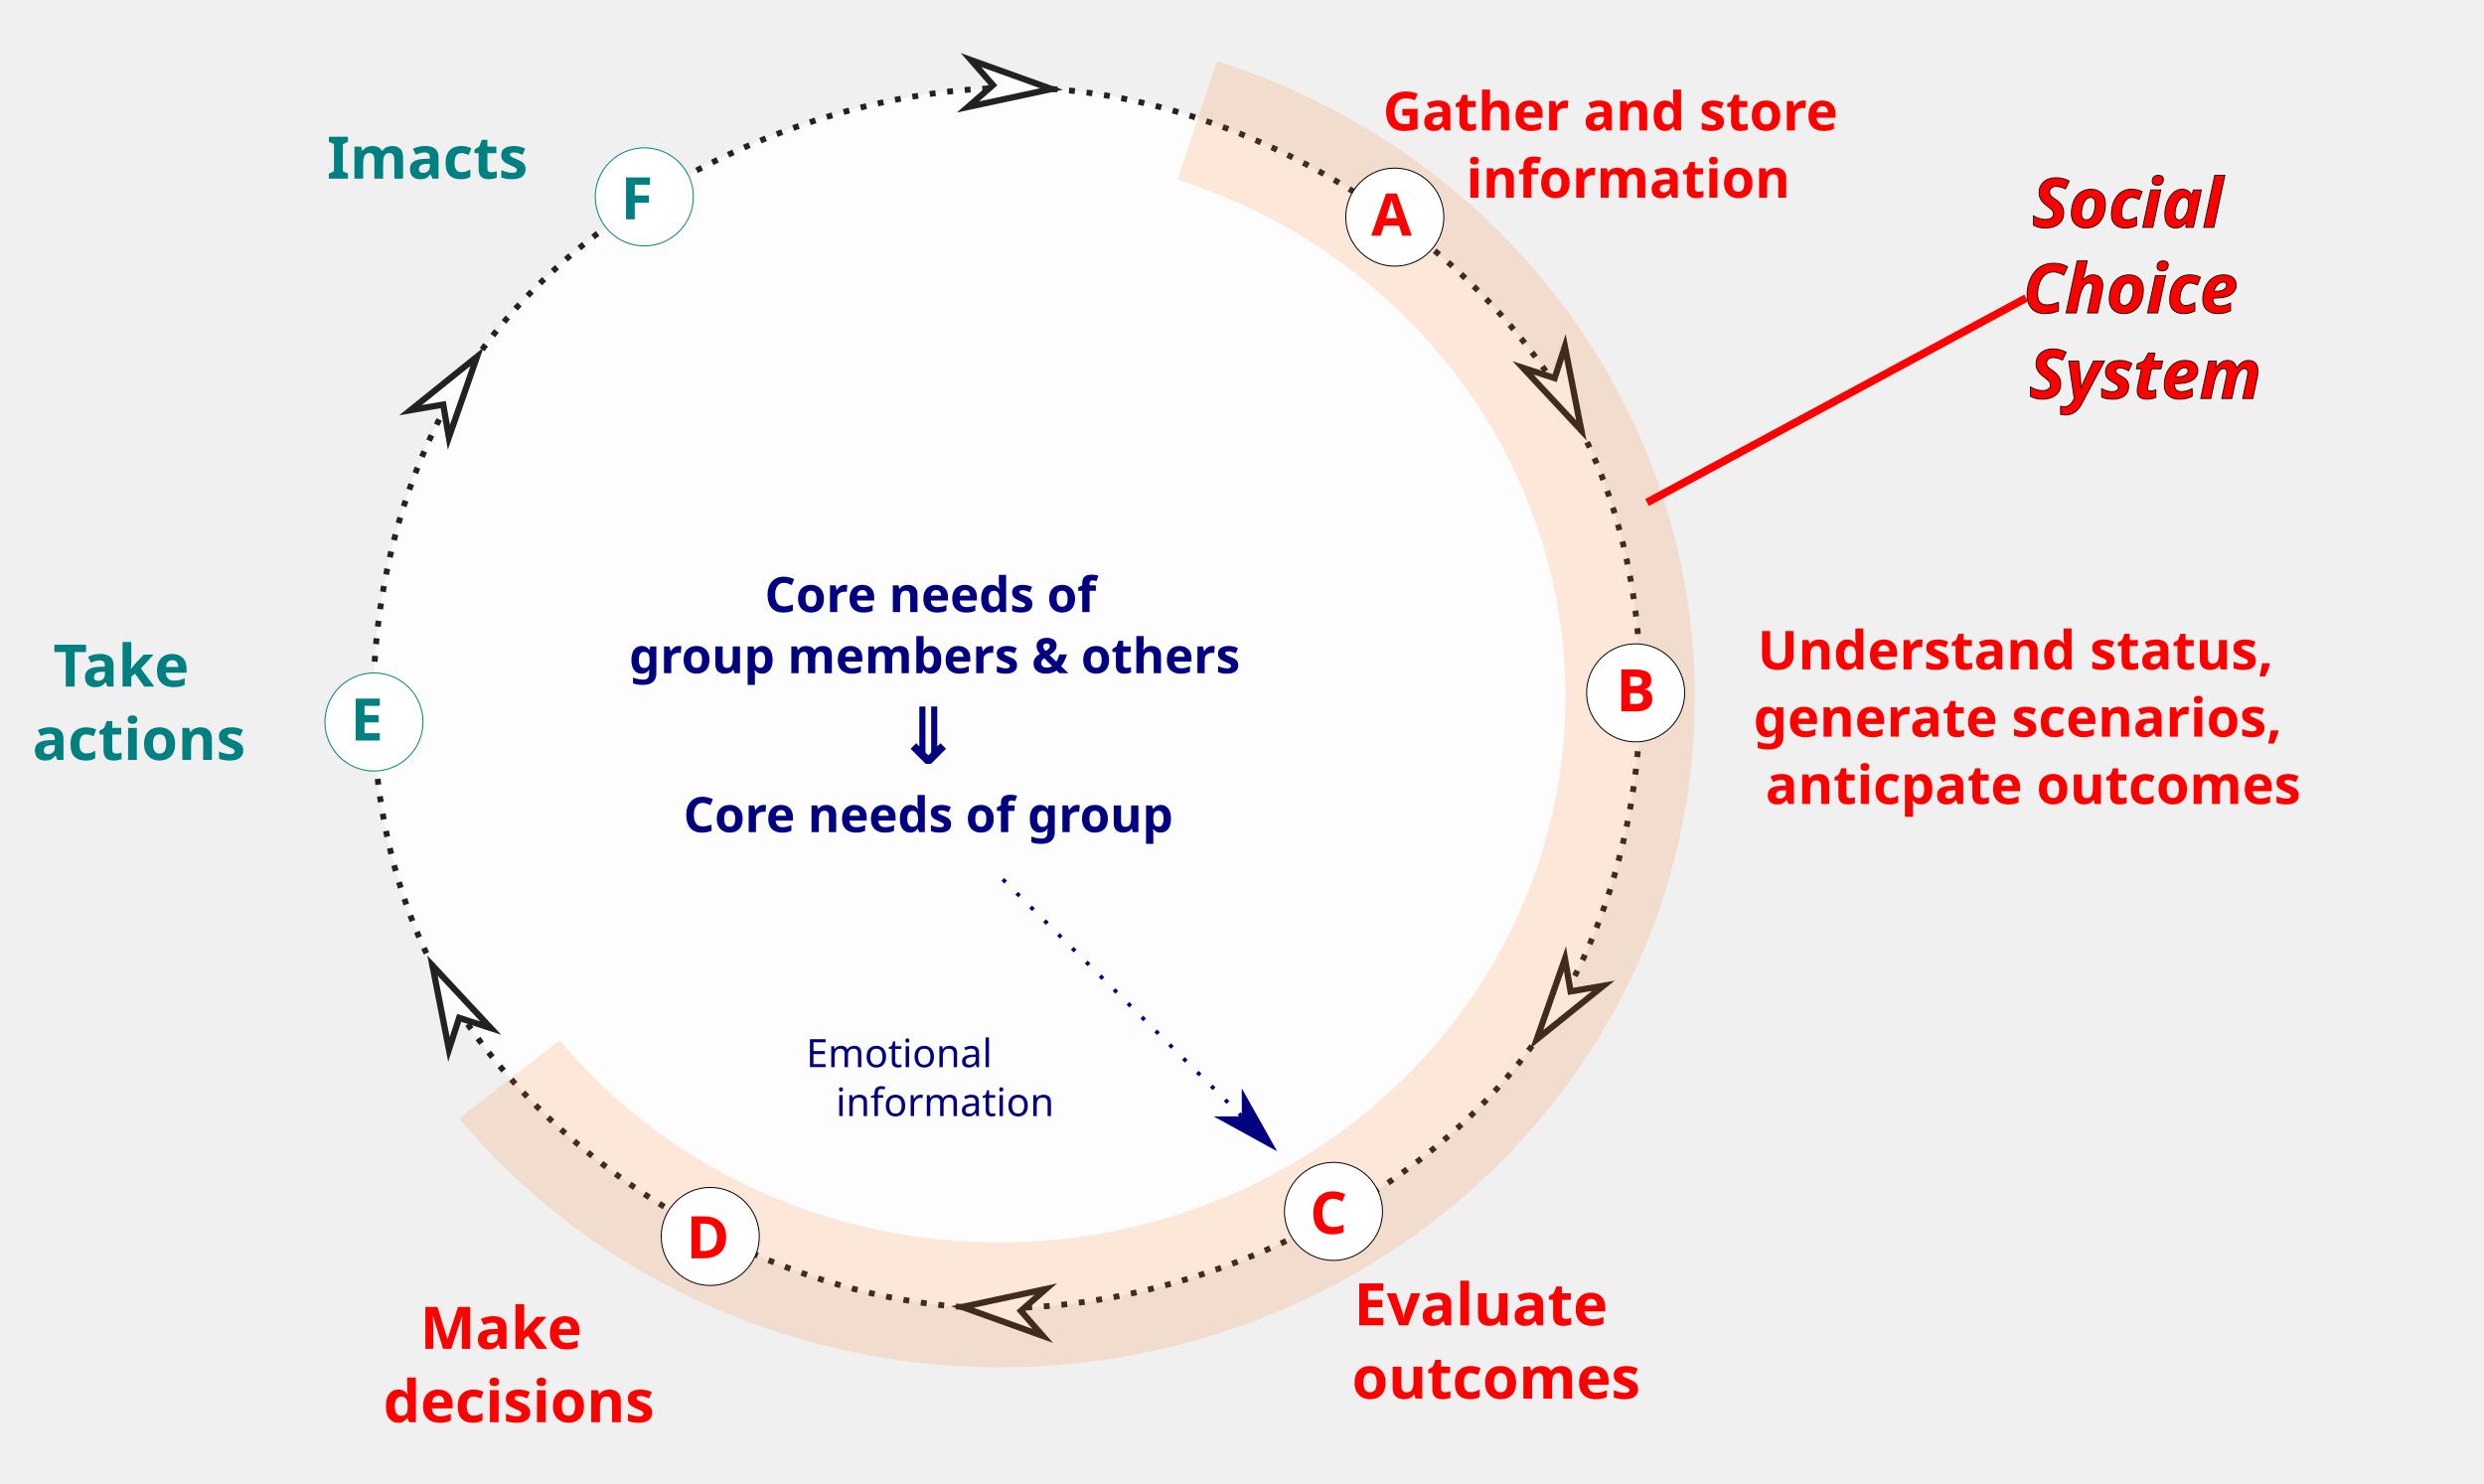
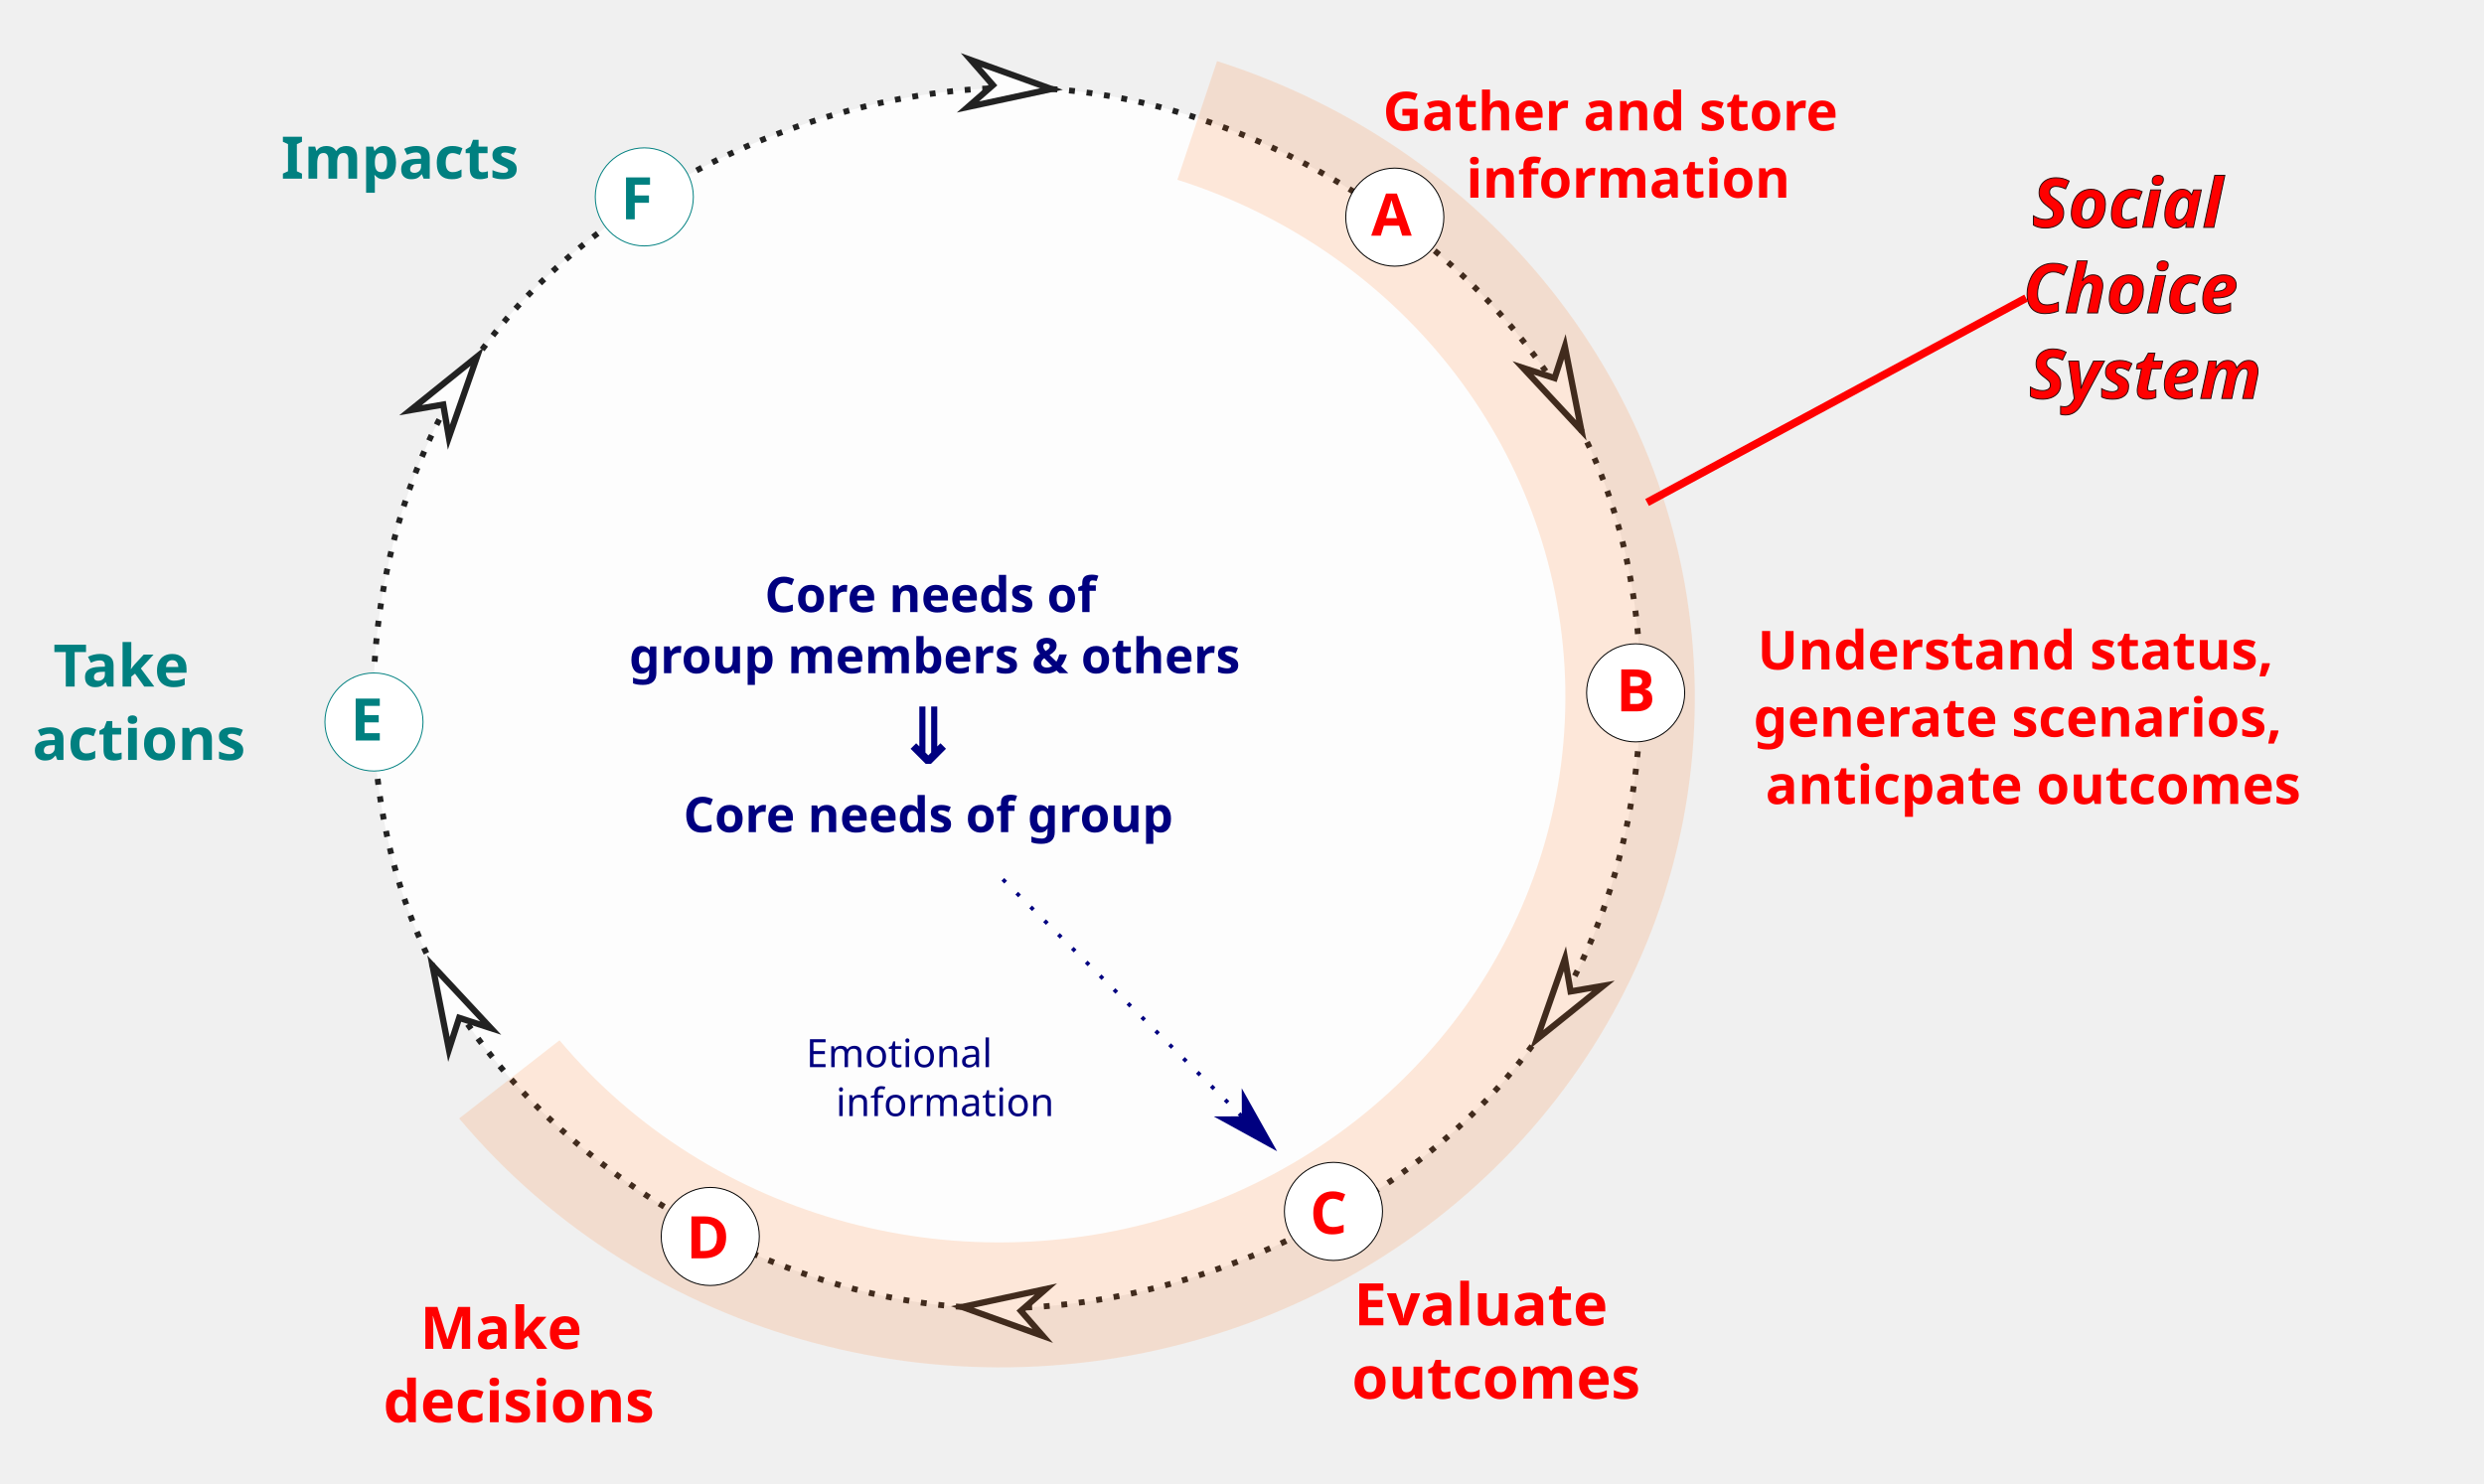
<svg xmlns="http://www.w3.org/2000/svg" width="358.262mm" height="214.015mm" viewBox="0 0 1269.433 758.32" id="svg2" version="1.1">
  <defs id="defs4">
    <marker style="overflow:visible" id="marker9008" refX="0" refY="0" orient="auto">
      <path transform="matrix(-0.8,0,0,-0.8,-10,0)" style="fill:#000080;fill-opacity:1;fill-rule:evenodd;stroke:#000080;stroke-width:1pt;stroke-opacity:1" d="M 0,0 5,-5 -12.5,0 5,5 0,0 Z" id="path9010" />
    </marker>
    <marker orient="auto" refY="0" refX="0" id="marker7400" style="overflow:visible">
      <path id="path7402" d="M 0,0 5,-5 -12.5,0 5,5 0,0 Z" style="fill:#ffffff;fill-opacity:1;fill-rule:evenodd;stroke:#000000;stroke-width:1pt;stroke-opacity:1" transform="matrix(-0.8,0,0,-0.8,-10,0)" />
    </marker>
    <filter style="color-interpolation-filters:sRGB" id="filter9900">
      <feFlood flood-opacity="0.498" flood-color="rgb(0,0,0)" result="flood" id="feFlood9902" />
      <feComposite in="flood" in2="SourceGraphic" operator="out" result="composite1" id="feComposite9904" />
      <feGaussianBlur in="composite1" stdDeviation="15" result="blur" id="feGaussianBlur9906" />
      <feOffset dx="-45" dy="-45" result="offset" id="feOffset9908" />
      <feComposite in="offset" in2="SourceGraphic" operator="atop" result="composite2" id="feComposite9910" />
    </filter>
  </defs>
  <g id="layer1" transform="translate(47.51989,77.1994)">
    <path style="color:#000000;clip-rule:nonzero;display:inline;overflow:visible;visibility:visible;opacity:0.859;isolation:auto;mix-blend-mode:normal;color-interpolation:sRGB;color-interpolation-filters:linearRGB;solid-color:#000000;solid-opacity:1;fill:#ffffff;fill-opacity:1;fill-rule:nonzero;stroke:#000000;stroke-width:3;stroke-miterlimit:4;stroke-dasharray:3, 6;stroke-dashoffset:0;stroke-opacity:1;marker-mid:url(#marker7400);color-rendering:auto;image-rendering:auto;shape-rendering:auto;text-rendering:auto;enable-background:accumulate" d="m 489.847,-31.697 c 108.603,7.26 223.041,81.018 270.762,174.515 47.722,93.496 38.088,225.07 -22.794,311.307 C 676.935,540.362 552.864,598.177 444.26,590.917 335.657,583.658 221.22,509.899 173.498,416.403 125.776,322.906 135.41,191.332 196.291,105.095 257.173,18.859 381.244,-38.957 489.847,-31.697 Z" id="path7385" />
    <path style="color:#000000;clip-rule:nonzero;display:inline;overflow:visible;visibility:visible;opacity:0.141;isolation:auto;mix-blend-mode:normal;color-interpolation:sRGB;color-interpolation-filters:linearRGB;solid-color:#000000;solid-opacity:1;fill:none;fill-opacity:1;fill-rule:nonzero;stroke:#ff6600;stroke-width:65.021;stroke-miterlimit:4;stroke-dasharray:none;stroke-dashoffset:0;stroke-opacity:1;color-rendering:auto;image-rendering:auto;shape-rendering:auto;text-rendering:auto;enable-background:accumulate" id="path7313" d="M 443.277,333.985 A 317.679,315.201 0 0 1 426.647,699.353 317.679,315.201 0 0 1 73.193,803.163 317.679,315.201 0 0 1 -141.2,505.648" transform="matrix(0.7898106,-0.6133508,0.6413556,0.7672438,0,0)" />
    <g id="g8948" transform="translate(-18.44206,6.397503)" style="fill:#000080">
      <text id="text4138" y="229.278" x="486.273" style="font-style:normal;font-weight:normal;font-size:35px;line-height:125%;font-family:sans-serif;text-align:center;letter-spacing:0px;word-spacing:0px;text-anchor:middle;fill:#000080;fill-opacity:1;stroke:none;stroke-width:1px;stroke-linecap:butt;stroke-linejoin:miter;stroke-opacity:1" xml:space="preserve">
        <tspan id="tspan5910" style="font-weight:bold;font-size:25px;fill:#000080" y="229.278" x="490.619">Core needs of </tspan>
        <tspan id="tspan8942" style="font-weight:bold;font-size:25px;fill:#000080" y="260.528" x="486.273"> group members &amp; others</tspan>
        <tspan style="font-weight:bold;font-size:40px;fill:#000080" y="306.729" x="486.273" id="tspan8975">⇓</tspan>
        <tspan id="tspan8946" style="font-weight:bold;font-size:25px;fill:#000080" y="341.778" x="486.273">Core needs of group</tspan>
        <tspan style="font-weight:bold;font-size:27.5px;fill:#000080" id="tspan4142" y="373.028" x="486.273" />
      </text>
    </g>
    <text id="text4243" y="158.362" x="448" style="font-style:normal;font-weight:normal;font-size:35px;line-height:125%;font-family:sans-serif;letter-spacing:0px;word-spacing:0px;fill:#000000;fill-opacity:1;stroke:none;stroke-width:1px;stroke-linecap:butt;stroke-linejoin:miter;stroke-opacity:1" xml:space="preserve">
      <tspan y="158.362" x="448" id="tspan4245" />
    </text>
    <flowRoot style="font-style:normal;font-weight:normal;font-size:25px;line-height:125%;font-family:sans-serif;letter-spacing:0px;word-spacing:0px;fill:#000000;fill-opacity:1;stroke:none;stroke-width:1px;stroke-linecap:butt;stroke-linejoin:miter;stroke-opacity:1" id="flowRoot4324" xml:space="preserve" transform="translate(-2,2)">
      <flowRegion id="flowRegion4326">
        <rect y="716.362" x="66" height="52" width="144" id="rect4328" />
      </flowRegion>
      <flowPara id="flowPara4330" />
    </flowRoot>
    <text id="text4247-9" y="564.683" x="876.506" style="font-style:normal;font-weight:normal;font-size:25px;line-height:125%;font-family:sans-serif;letter-spacing:0px;word-spacing:0px;fill:#808000;fill-opacity:1;stroke:none;stroke-width:1px;stroke-linecap:butt;stroke-linejoin:miter;stroke-opacity:1" xml:space="preserve">
      <tspan y="564.683" x="876.506" style="font-size:17.5px;fill:#808000" id="tspan4490" />
    </text>
    <text id="text4247-1" y="512.205" x="882.117" style="font-style:normal;font-weight:normal;font-size:25px;line-height:125%;font-family:sans-serif;letter-spacing:0px;word-spacing:0px;fill:#808000;fill-opacity:1;stroke:none;stroke-width:1px;stroke-linecap:butt;stroke-linejoin:miter;stroke-opacity:1" xml:space="preserve">
      <tspan y="512.205" x="882.117" id="tspan4249-5" style="font-weight:bold;font-size:17.5px;fill:#808000" />
    </text>
    <text id="text4247-9-6" y="244.895" x="440.49" style="font-style:normal;font-weight:normal;font-size:25px;line-height:125%;font-family:sans-serif;letter-spacing:0px;word-spacing:0px;fill:#808000;fill-opacity:1;stroke:none;stroke-width:1px;stroke-linecap:butt;stroke-linejoin:miter;stroke-opacity:1" xml:space="preserve">
      <tspan y="244.895" x="440.49" style="font-size:17.5px;fill:#808000" id="tspan4490-0" />
    </text>
    <text xml:space="preserve" style="font-style:normal;font-weight:normal;font-size:25px;line-height:125%;font-family:sans-serif;letter-spacing:0px;word-spacing:0px;fill:#808000;fill-opacity:1;stroke:none;stroke-width:1px;stroke-linecap:butt;stroke-linejoin:miter;stroke-opacity:1" x="847.64" y="490.389" id="text4597">
      <tspan x="847.64" y="490.389" style="font-size:17.5px;fill:#808000" id="tspan4605" />
    </text>
    <text xml:space="preserve" style="font-style:normal;font-weight:normal;font-size:35px;line-height:125%;font-family:sans-serif;text-align:center;letter-spacing:0px;word-spacing:0px;text-anchor:middle;opacity:1;fill:#ff0000;fill-opacity:1;stroke:#280b0b;stroke-width:0.5;stroke-linecap:butt;stroke-linejoin:miter;stroke-miterlimit:4;stroke-dasharray:none;stroke-opacity:1" x="1071.55" y="39.018" id="text4138-1-6">
      <tspan x="1071.55" y="39.018" id="tspan4142-7-0" style="font-style:italic;font-variant:normal;font-weight:bold;font-stretch:normal;font-size:35px;font-family:sans-serif;-inkscape-font-specification:'sans-serif Bold Italic';fill:#ff0000;stroke:#280b0b;stroke-width:0.5;stroke-miterlimit:4;stroke-dasharray:none">Social</tspan>
      <tspan x="1077.634" y="82.768" style="font-style:italic;font-variant:normal;font-weight:bold;font-stretch:normal;font-size:35px;font-family:sans-serif;-inkscape-font-specification:'sans-serif Bold Italic';fill:#ff0000;stroke:#280b0b;stroke-width:0.5;stroke-miterlimit:4;stroke-dasharray:none" id="tspan4492-6">Choice </tspan>
      <tspan x="1071.55" y="126.518" style="font-style:italic;font-variant:normal;font-weight:bold;font-stretch:normal;font-size:35px;font-family:sans-serif;-inkscape-font-specification:'sans-serif Bold Italic';fill:#ff0000;stroke:#280b0b;stroke-width:0.5;stroke-miterlimit:4;stroke-dasharray:none" id="tspan9182">System</tspan>
    </text>
    <text xml:space="preserve" style="font-style:normal;font-weight:normal;font-size:35px;line-height:125%;font-family:sans-serif;text-align:center;letter-spacing:0px;word-spacing:0px;text-anchor:middle;fill:#ff0000;fill-opacity:1;stroke:none;stroke-width:0.3;stroke-linecap:butt;stroke-linejoin:miter;stroke-miterlimit:4;stroke-dasharray:none;stroke-opacity:1" x="739.802" y="600.29" id="text4138-1-6-2">
      <tspan x="745.017" y="600.29" style="font-weight:bold;font-size:30px;fill:#ff0000;stroke:none;stroke-width:0.3;stroke-miterlimit:4;stroke-dasharray:none" id="tspan3404">Evaluate </tspan>
      <tspan x="739.802" y="637.79" style="font-weight:bold;font-size:30px;fill:#ff0000;stroke:none;stroke-width:0.3;stroke-miterlimit:4;stroke-dasharray:none" id="tspan7163">outcomes</tspan>
    </text>
    <text xml:space="preserve" style="font-style:normal;font-weight:normal;font-size:35px;line-height:125%;font-family:sans-serif;text-align:center;letter-spacing:0px;word-spacing:0px;text-anchor:middle;fill:#008080;fill-opacity:1;stroke:none;stroke-width:0.3;stroke-linecap:butt;stroke-linejoin:miter;stroke-miterlimit:4;stroke-dasharray:none;stroke-opacity:1;" x="46.239" y="273.785" id="text4138-1-6-2-6">
      <tspan x="46.239" y="273.785" style="font-weight:bold;font-size:30px;fill:#008080;stroke:none;stroke-width:0.3;stroke-miterlimit:4;stroke-dasharray:none;" id="tspan24217">Take</tspan>
      <tspan x="46.239" y="311.285" style="font-weight:bold;font-size:30px;fill:#008080;stroke:none;stroke-width:0.3;stroke-miterlimit:4;stroke-dasharray:none;" id="tspan8888">actions</tspan>
    </text>
-     <text xml:space="preserve" style="font-style:normal;font-weight:normal;font-size:35px;line-height:125%;font-family:sans-serif;text-align:center;letter-spacing:0px;word-spacing:0px;text-anchor:middle;fill:#008080;fill-opacity:1;stroke:none;stroke-width:0.3;stroke-linecap:butt;stroke-linejoin:miter;stroke-miterlimit:4;stroke-dasharray:none;stroke-opacity:1;" x="193.645" y="14.126" id="text4138-1-6-2-6-9">
-       <tspan x="193.645" y="14.126" style="font-weight:bold;font-size:30px;fill:#008080;stroke:none;stroke-width:0.3;stroke-miterlimit:4;stroke-dasharray:none;" id="tspan8926">Imacts</tspan>
+     <text xml:space="preserve" style="font-style:normal;font-weight:normal;font-size:35px;line-height:125%;font-family:sans-serif;text-align:center;letter-spacing:0px;word-spacing:0px;text-anchor:middle;fill:#008080;fill-opacity:1;stroke:none;stroke-width:0.3;stroke-linecap:butt;stroke-linejoin:miter;stroke-miterlimit:4;stroke-dasharray:none;stroke-opacity:1" x="179.645" y="14.126" id="text4138-1-6-2-6-9">
+       <tspan x="179.645" y="14.126" style="font-weight:bold;font-size:30px;fill:#008080;stroke:none;stroke-width:0.3;stroke-miterlimit:4;stroke-dasharray:none" id="tspan8926">Impacts</tspan>
    </text>
    <text xml:space="preserve" style="font-style:normal;font-weight:normal;font-size:35px;line-height:125%;font-family:sans-serif;text-align:center;letter-spacing:0px;word-spacing:0px;text-anchor:middle;fill:#ff0000;fill-opacity:1;stroke:none;stroke-width:0.3;stroke-linecap:butt;stroke-linejoin:miter;stroke-miterlimit:4;stroke-dasharray:none;stroke-opacity:1" x="1014.249" y="264.998" id="text4138-1-6-2-6-8">
      <tspan x="1014.249" y="264.998" style="font-weight:bold;font-size:27.5px;text-align:center;text-anchor:middle;fill:#ff0000;stroke:none;stroke-width:0.3;stroke-miterlimit:4;stroke-dasharray:none" id="tspan21022">Understand status,</tspan>
      <tspan x="1019.029" y="299.373" style="font-weight:bold;font-size:27.5px;text-align:center;text-anchor:middle;fill:#ff0000;stroke:none;stroke-width:0.3;stroke-miterlimit:4;stroke-dasharray:none" id="tspan24793">generate scenarios, </tspan>
      <tspan x="1014.249" y="333.748" style="font-weight:bold;font-size:27.5px;text-align:center;text-anchor:middle;fill:#ff0000;stroke:none;stroke-width:0.3;stroke-miterlimit:4;stroke-dasharray:none" id="tspan4304">anticpate outcomes</tspan>
    </text>
    <text xml:space="preserve" style="font-style:normal;font-weight:normal;font-size:90px;line-height:125%;font-family:sans-serif;text-align:center;letter-spacing:0px;word-spacing:0px;text-anchor:middle;fill:#000080;fill-opacity:1" x="493.932" y="468.328" id="text4312">
      <tspan id="tspan4314" x="493.932" y="468.328" style="font-size:20px;text-align:center;text-anchor:middle;fill:#000080">Emotional</tspan>
      <tspan x="493.932" y="493.328" id="tspan4316" style="font-size:20px;text-align:center;text-anchor:middle;fill:#000080">information</tspan>
    </text>
    <path style="fill:none;fill-rule:evenodd;stroke:#ff0000;stroke-width:4;stroke-linecap:butt;stroke-linejoin:miter;stroke-miterlimit:4;stroke-dasharray:none;stroke-opacity:1" d="M 794.214,179.663 987.925,75.159" id="path7339" />
    <text xml:space="preserve" style="font-style:normal;font-weight:normal;font-size:35px;line-height:125%;font-family:sans-serif;text-align:center;letter-spacing:0px;word-spacing:0px;text-anchor:middle;fill:#ff0000;fill-opacity:1;stroke:none;stroke-width:0.3;stroke-linecap:butt;stroke-linejoin:miter;stroke-miterlimit:4;stroke-dasharray:none;stroke-opacity:1;" x="240.376" y="612.317" id="text4138-1-6-2-67">
      <tspan x="240.376" y="612.317" style="font-weight:bold;font-size:30px;fill:#ff0000;stroke:none;stroke-width:0.3;stroke-miterlimit:4;stroke-dasharray:none;" id="tspan7163-5">Make</tspan>
      <tspan x="240.376" y="649.817" style="font-weight:bold;font-size:30px;fill:#ff0000;stroke:none;stroke-width:0.3;stroke-miterlimit:4;stroke-dasharray:none;" id="tspan8886">decisions</tspan>
    </text>
    <path style="fill:none;fill-rule:evenodd;stroke:#000080;stroke-width:2;stroke-linecap:butt;stroke-linejoin:miter;stroke-miterlimit:4;stroke-dasharray:2,8;stroke-dashoffset:0;stroke-opacity:1;marker-end:url(#marker9008)" d="M 464.986,372.341 602.397,508.609" id="path7339-7" />
    <rect style="color:#000000;clip-rule:nonzero;display:inline;overflow:visible;visibility:visible;opacity:0.361;isolation:auto;mix-blend-mode:normal;color-interpolation:sRGB;color-interpolation-filters:linearRGB;solid-color:#000000;solid-opacity:1;fill:none;fill-opacity:1;fill-rule:nonzero;stroke:#ffffff;stroke-width:0.001;stroke-miterlimit:4;stroke-dasharray:0.001, 0.001;stroke-dashoffset:0;stroke-opacity:1;color-rendering:auto;image-rendering:auto;shape-rendering:auto;text-rendering:auto;enable-background:accumulate" id="rect9304" width="1269.103" height="757.99" x="-47.355" y="-77.035" />
    <text xml:space="preserve" style="font-style:normal;font-weight:normal;font-size:35px;line-height:125%;font-family:sans-serif;text-align:center;letter-spacing:0px;word-spacing:0px;text-anchor:middle;fill:#ff0000;fill-opacity:1;stroke:none;stroke-width:0.3;stroke-linecap:butt;stroke-linejoin:miter;stroke-miterlimit:4;stroke-dasharray:none;stroke-opacity:1" x="807.317" y="-10.533" id="text4138-1-6-2-17">
      <tspan x="807.317" y="-10.533" style="font-weight:bold;font-size:27.5px;fill:#ff0000;stroke:none;stroke-width:0.3;stroke-miterlimit:4;stroke-dasharray:none" id="tspan3404-8">Gather and store</tspan>
      <tspan x="807.317" y="23.842" style="font-weight:bold;font-size:27.5px;fill:#ff0000;stroke:none;stroke-width:0.3;stroke-miterlimit:4;stroke-dasharray:none" id="tspan7163-9">information</tspan>
    </text>
    <circle style="color:#000000;clip-rule:nonzero;display:inline;overflow:visible;visibility:visible;opacity:1;isolation:auto;mix-blend-mode:normal;color-interpolation:sRGB;color-interpolation-filters:linearRGB;solid-color:#000000;solid-opacity:1;fill:#ffffff;fill-opacity:1;fill-rule:nonzero;stroke:#000000;stroke-width:0.5;stroke-linecap:butt;stroke-linejoin:miter;stroke-miterlimit:4;stroke-dasharray:none;stroke-dashoffset:0;stroke-opacity:1;color-rendering:auto;image-rendering:auto;shape-rendering:auto;text-rendering:auto;enable-background:accumulate" id="path11083" cx="665.286" cy="33.799" r="25.065" />
    <text xml:space="preserve" style="font-style:normal;font-weight:normal;font-size:30px;line-height:125%;font-family:sans-serif;letter-spacing:0px;word-spacing:0px;fill:#000000;fill-opacity:1;stroke:none;stroke-width:1px;stroke-linecap:butt;stroke-linejoin:miter;stroke-opacity:1" x="653.237" y="43.263" id="text11085">
      <tspan id="tspan11087" x="653.237" y="43.263" style="font-style:normal;font-variant:normal;font-weight:bold;font-stretch:normal;font-family:sans-serif;-inkscape-font-specification:'sans-serif Bold';letter-spacing:0px;fill:#ff0000">A</tspan>
    </text>
    <ellipse style="color:#000000;clip-rule:nonzero;display:inline;overflow:visible;visibility:visible;opacity:1;isolation:auto;mix-blend-mode:normal;color-interpolation:sRGB;color-interpolation-filters:linearRGB;solid-color:#000000;solid-opacity:1;fill:#ffffff;fill-opacity:1;fill-rule:nonzero;stroke:#000000;stroke-width:0.5;stroke-linecap:butt;stroke-linejoin:miter;stroke-miterlimit:4;stroke-dasharray:none;stroke-dashoffset:0;stroke-opacity:1;color-rendering:auto;image-rendering:auto;shape-rendering:auto;text-rendering:auto;enable-background:accumulate" id="path11083-1" cx="788.37" cy="276.979" rx="25.065" ry="25.065" />
    <text xml:space="preserve" style="font-style:normal;font-weight:normal;font-size:30px;line-height:125%;font-family:sans-serif;letter-spacing:0px;word-spacing:0px;fill:#000000;fill-opacity:1;stroke:none;stroke-width:1px;stroke-linecap:butt;stroke-linejoin:miter;stroke-opacity:1" x="778.321" y="286.443" id="text11085-5">
      <tspan id="tspan11087-4" x="778.321" y="286.443" style="font-style:normal;font-variant:normal;font-weight:bold;font-stretch:normal;font-family:sans-serif;-inkscape-font-specification:'sans-serif Bold';letter-spacing:0px;fill:#ff0000">B</tspan>
    </text>
    <ellipse style="color:#000000;clip-rule:nonzero;display:inline;overflow:visible;visibility:visible;opacity:1;isolation:auto;mix-blend-mode:normal;color-interpolation:sRGB;color-interpolation-filters:linearRGB;solid-color:#000000;solid-opacity:1;fill:#ffffff;fill-opacity:1;fill-rule:nonzero;stroke:#000000;stroke-width:0.5;stroke-linecap:butt;stroke-linejoin:miter;stroke-miterlimit:4;stroke-dasharray:none;stroke-dashoffset:0;stroke-opacity:1;color-rendering:auto;image-rendering:auto;shape-rendering:auto;text-rendering:auto;enable-background:accumulate" id="path11083-9" cx="633.934" cy="542.058" rx="25.065" ry="25.065" />
    <text xml:space="preserve" style="font-style:normal;font-weight:normal;font-size:30px;line-height:125%;font-family:sans-serif;letter-spacing:0px;word-spacing:0px;fill:#000000;fill-opacity:1;stroke:none;stroke-width:1px;stroke-linecap:butt;stroke-linejoin:miter;stroke-opacity:1" x="621.885" y="553.522" id="text11085-2">
      <tspan id="tspan11087-5" x="621.885" y="553.522" style="font-style:normal;font-variant:normal;font-weight:bold;font-stretch:normal;font-family:sans-serif;-inkscape-font-specification:'sans-serif Bold';letter-spacing:0px;fill:#ff0000">C</tspan>
    </text>
    <ellipse style="color:#000000;clip-rule:nonzero;display:inline;overflow:visible;visibility:visible;opacity:1;isolation:auto;mix-blend-mode:normal;color-interpolation:sRGB;color-interpolation-filters:linearRGB;solid-color:#000000;solid-opacity:1;fill:#ffffff;fill-opacity:1;fill-rule:nonzero;stroke:#000000;stroke-width:0.5;stroke-linecap:butt;stroke-linejoin:miter;stroke-miterlimit:4;stroke-dasharray:none;stroke-dashoffset:0;stroke-opacity:1;color-rendering:auto;image-rendering:auto;shape-rendering:auto;text-rendering:auto;enable-background:accumulate" id="path11083-7" cx="315.454" cy="554.869" rx="25.065" ry="25.065" />
    <text xml:space="preserve" style="font-style:normal;font-weight:normal;font-size:30px;line-height:125%;font-family:sans-serif;letter-spacing:0px;word-spacing:0px;fill:#000000;fill-opacity:1;stroke:none;stroke-width:1px;stroke-linecap:butt;stroke-linejoin:miter;stroke-opacity:1" x="303.12" y="566.048" id="text11085-4">
      <tspan id="tspan11087-9" x="303.12" y="566.048" style="font-style:normal;font-variant:normal;font-weight:bold;font-stretch:normal;font-family:sans-serif;-inkscape-font-specification:'sans-serif Bold';letter-spacing:0px;fill:#ff0000">D</tspan>
    </text>
    <ellipse style="color:#000000;clip-rule:nonzero;display:inline;overflow:visible;visibility:visible;opacity:1;isolation:auto;mix-blend-mode:normal;color-interpolation:sRGB;color-interpolation-filters:linearRGB;solid-color:#000000;solid-opacity:1;fill:#ffffff;fill-opacity:1;fill-rule:nonzero;stroke:#008080;stroke-width:0.5;stroke-linecap:butt;stroke-linejoin:miter;stroke-miterlimit:4;stroke-dasharray:none;stroke-dashoffset:0;stroke-opacity:1;color-rendering:auto;image-rendering:auto;shape-rendering:auto;text-rendering:auto;enable-background:accumulate" id="path11083-94" cx="143.593" cy="291.88" rx="25.065" ry="25.065" />
    <text xml:space="preserve" style="font-style:normal;font-weight:normal;font-size:30px;line-height:125%;font-family:sans-serif;letter-spacing:0px;word-spacing:0px;fill:#008080;fill-opacity:1;stroke:none;stroke-width:1px;stroke-linecap:butt;stroke-linejoin:miter;stroke-opacity:1;" x="131.544" y="301.344" id="text11085-59">
      <tspan id="tspan11087-3" x="131.544" y="301.344" style="font-style:normal;font-variant:normal;font-weight:bold;font-stretch:normal;font-family:sans-serif;-inkscape-font-specification:'sans-serif Bold';letter-spacing:0px;fill:#008080;stroke:none">E</tspan>
    </text>
    <ellipse style="color:#000000;clip-rule:nonzero;display:inline;overflow:visible;visibility:visible;opacity:1;isolation:auto;mix-blend-mode:normal;color-interpolation:sRGB;color-interpolation-filters:linearRGB;solid-color:#000000;solid-opacity:1;fill:#ffffff;fill-opacity:1;fill-rule:nonzero;stroke:#008080;stroke-width:0.5;stroke-linecap:butt;stroke-linejoin:miter;stroke-miterlimit:4;stroke-dasharray:none;stroke-dashoffset:0;stroke-opacity:1;color-rendering:auto;image-rendering:auto;shape-rendering:auto;text-rendering:auto;enable-background:accumulate" id="path11083-94-8" cx="281.748" cy="23.45" rx="25.065" ry="25.065" />
    <text xml:space="preserve" style="font-style:normal;font-weight:normal;font-size:30px;line-height:125%;font-family:sans-serif;letter-spacing:0px;word-spacing:0px;fill:#008080;fill-opacity:1;stroke:none;stroke-width:1px;stroke-linecap:butt;stroke-linejoin:miter;stroke-opacity:1;" x="269.699" y="34.914" id="text11085-59-1">
      <tspan id="tspan11087-3-9" x="269.699" y="34.914" style="font-style:normal;font-variant:normal;font-weight:bold;font-stretch:normal;font-family:sans-serif;-inkscape-font-specification:'sans-serif Bold';letter-spacing:0px;fill:#008080;stroke:none;">F</tspan>
    </text>
  </g>
</svg>
